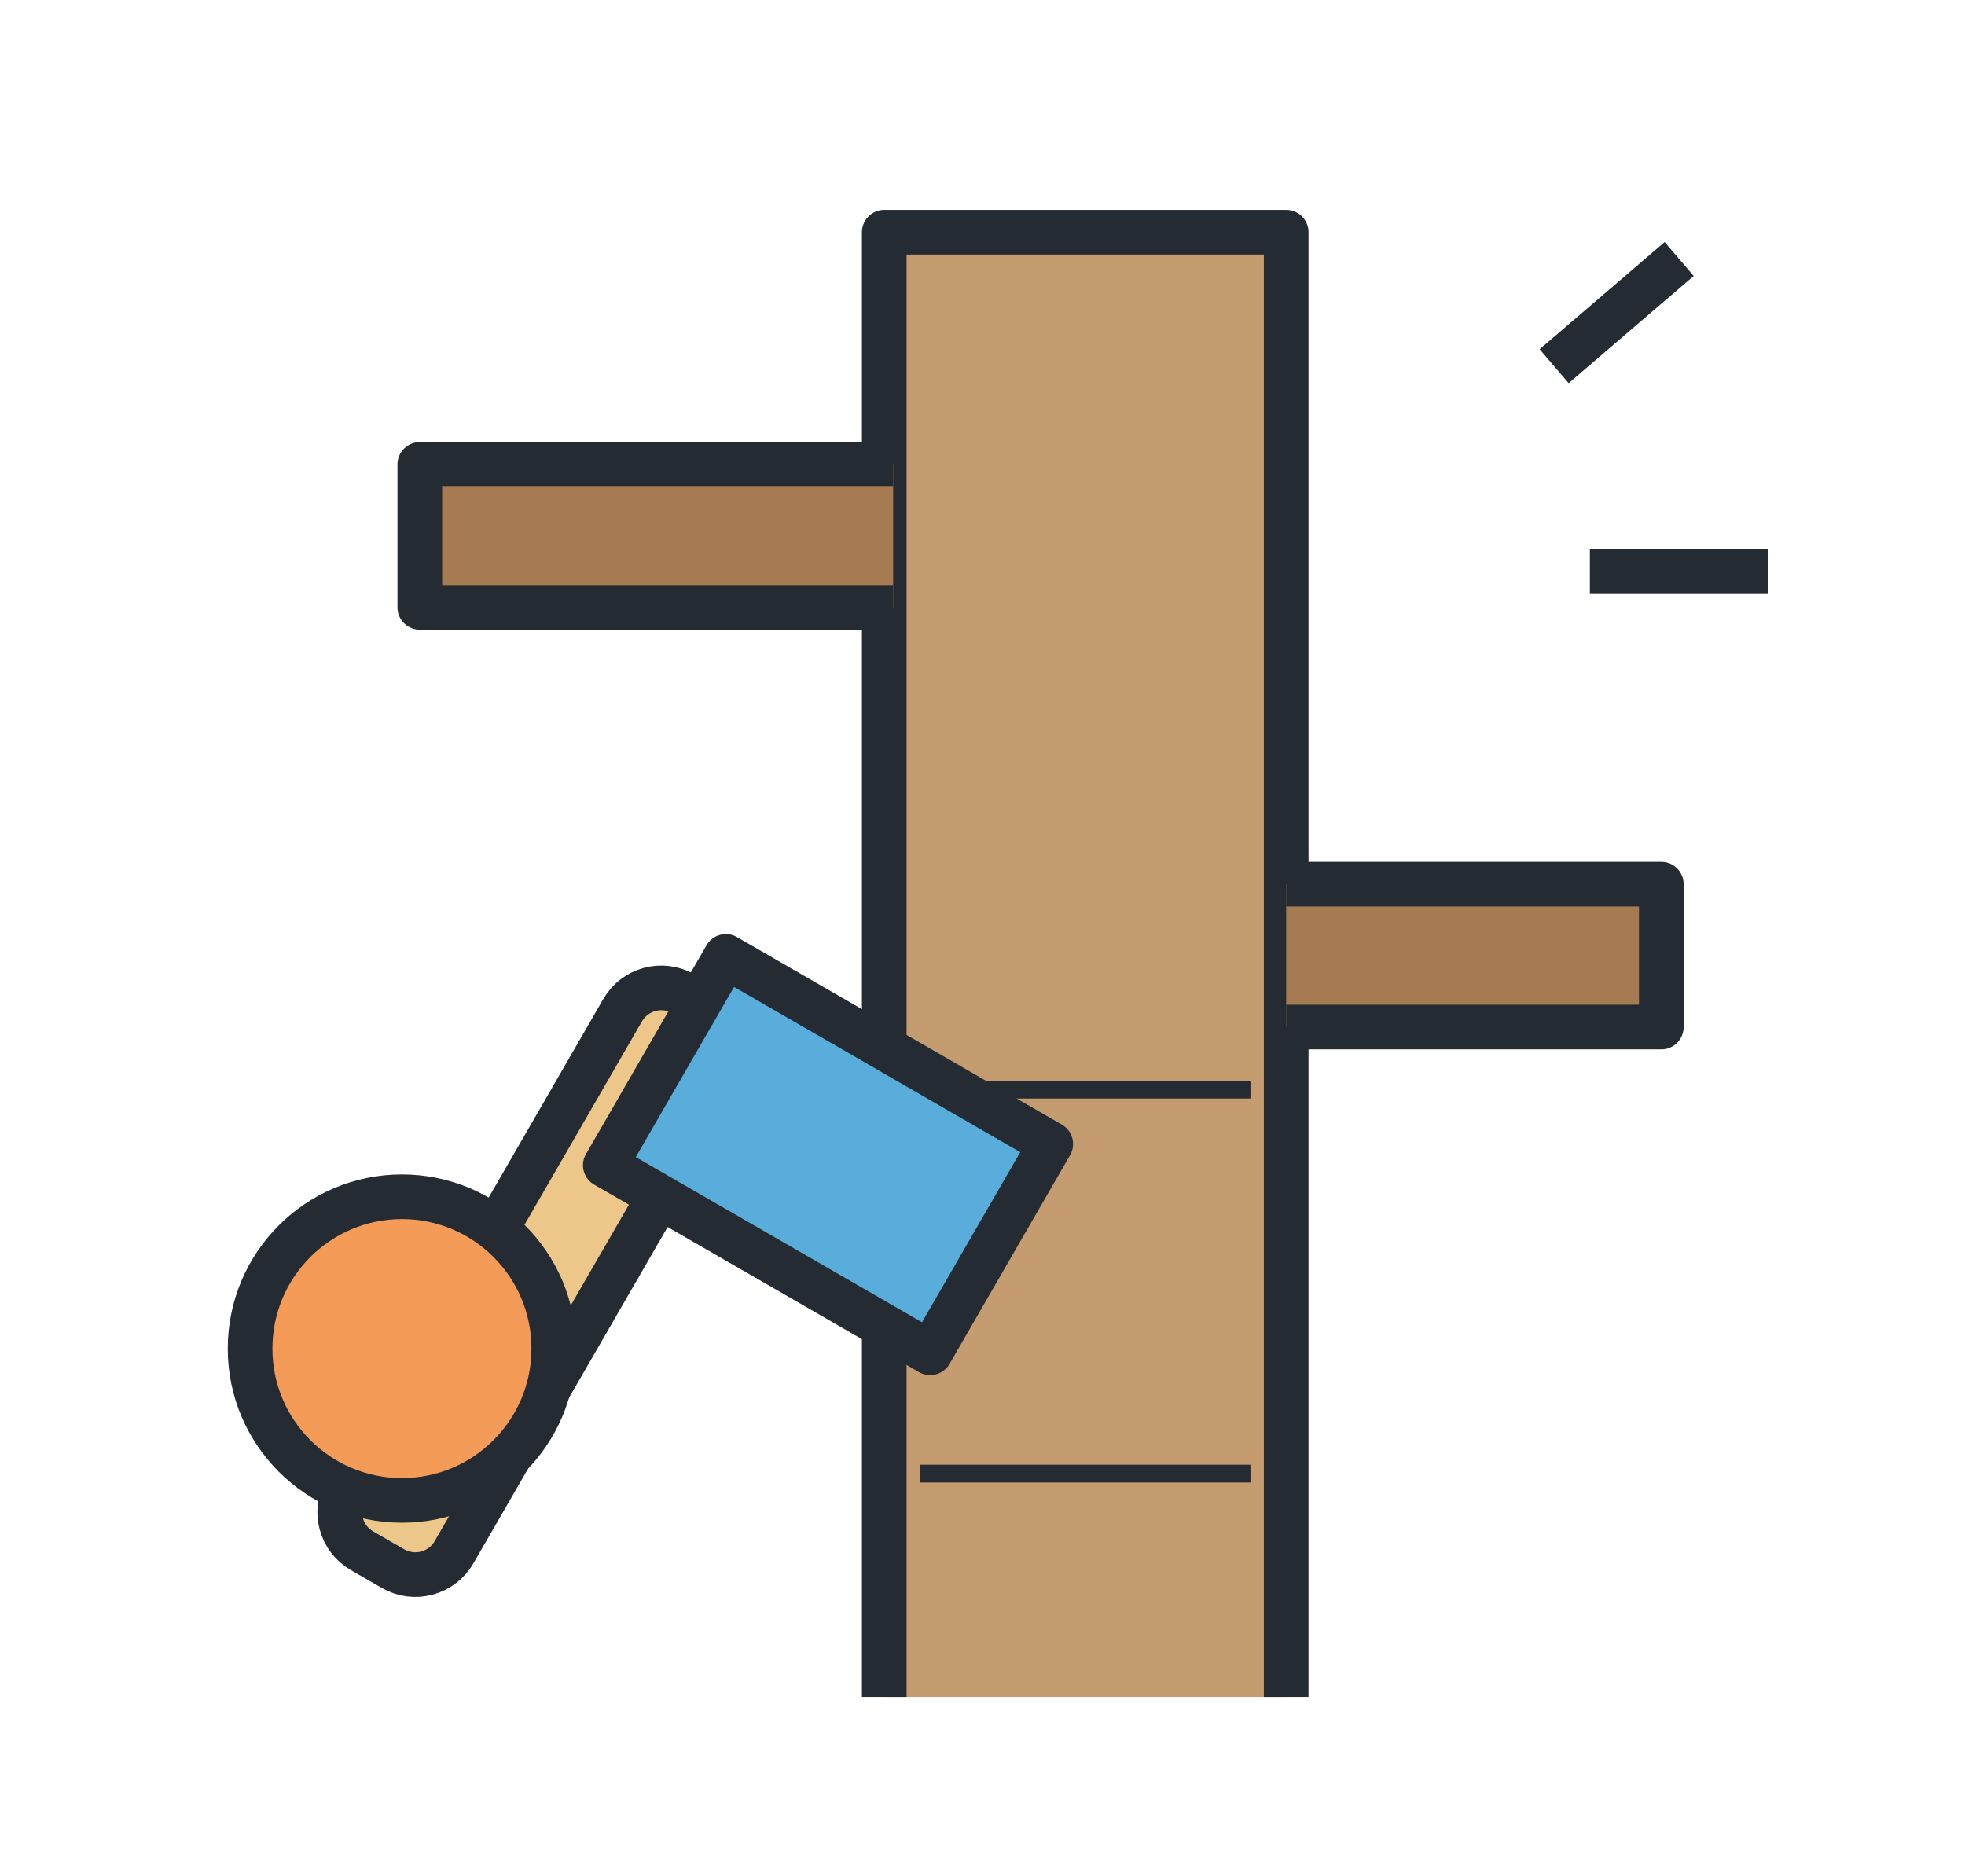
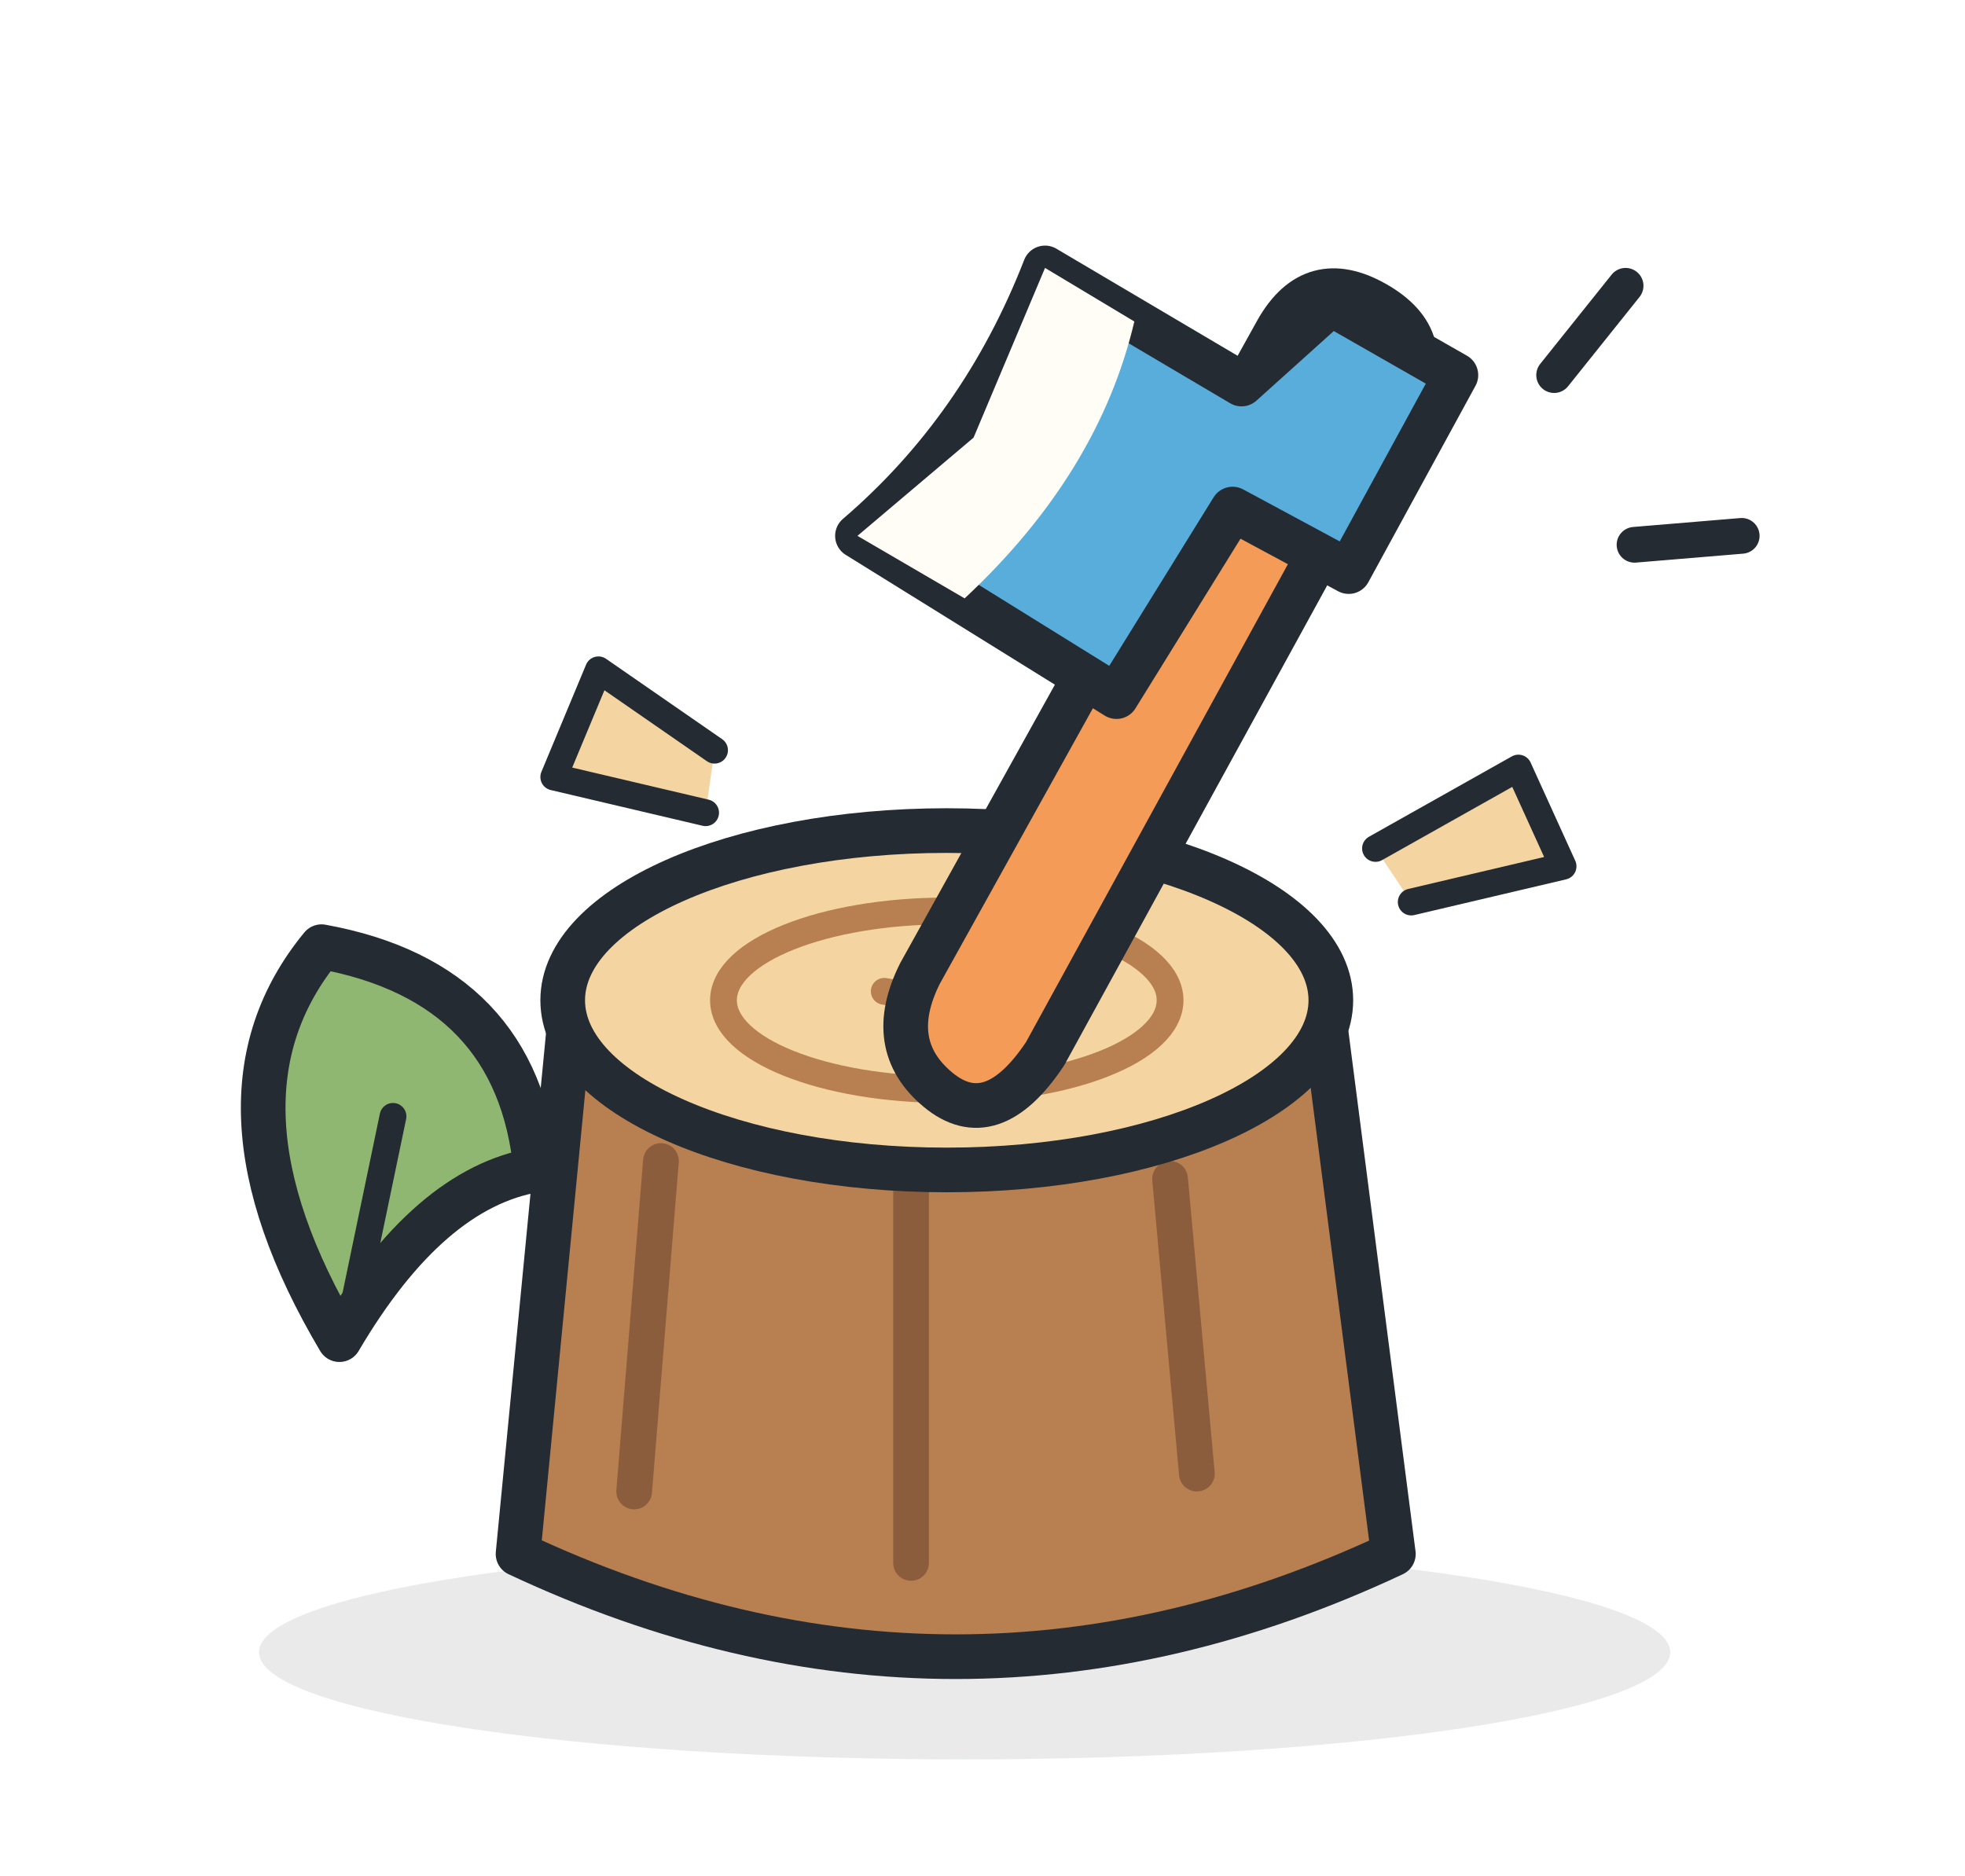
<svg xmlns="http://www.w3.org/2000/svg" viewBox="0 0 220 210">
-   <g stroke="#242b32" stroke-width="5" stroke-linejoin="round">
-     <path d="M99 190V26h45v164" fill="#c59b70" />
-     <path d="M100 68H47V52h53m44 63h42V99h-42" fill="#a67b51" />
-     <path d="M103 122h37M103 165h37" stroke-width="2" />
-     <g transform="rotate(30 64 141)">
-       <rect x="55" y="109" width="14" height="72" rx="5" fill="#edc689" />
-       <path d="M62 103h42v27H62z" fill="#58addb" />
-     </g>
-     <circle cx="45" cy="151" r="17" fill="#f49b58" />
-     <path d="m174 41 14-12m-10 35h20" />
+   <ellipse cx="108" cy="185" rx="79" ry="12" fill="#242b32" opacity=".10" />
+   <g stroke="#242b32" stroke-width="5" stroke-linejoin="round" stroke-linecap="round">
+     <path d="M64 112 58 174Q107 197 156 174l-8-62" fill="#b88051" />
+     <path d="m74 130-3 37m60-35 3 33m-32-32v42" stroke="#8c5d3d" stroke-width="4" />
+     <ellipse cx="106" cy="112" rx="43" ry="19" fill="#f4d5a1" />
+     <ellipse cx="106" cy="112" rx="25" ry="10" fill="none" stroke="#b88051" stroke-width="3" />
+     <path d="m99 111 12 2" stroke="#b88051" stroke-width="3" />
+     <path d="m103 109 40-72q4-7 11-3t3 11l-40 73q-6 9-12 4t-2-13Z" fill="#f49b58" />
+     <path d="m139 43-22-13q-7 18-21 30l29 18 13-21 13 7 12-22-14-8Z" fill="#58addb" />
+     <path d="m117 30-8 19-13 11 12 7q15-14 19-31Z" fill="#fffdf5" stroke="none" />
+     <path d="m80 84-13-9-5 12 17 4m75 4 16-9 5 11-17 4" fill="#f4d5a1" stroke-width="3" />
+     <path d="M38 150q-16-27-2-44 22 4 24 25-12 2-22 19Z" fill="#90b771" />
+     <path d="m39 149 5-24" stroke-width="3" />
+     <path d="m174 42 8-10m1 29 12-1" stroke-width="4" />
  </g>
</svg>
